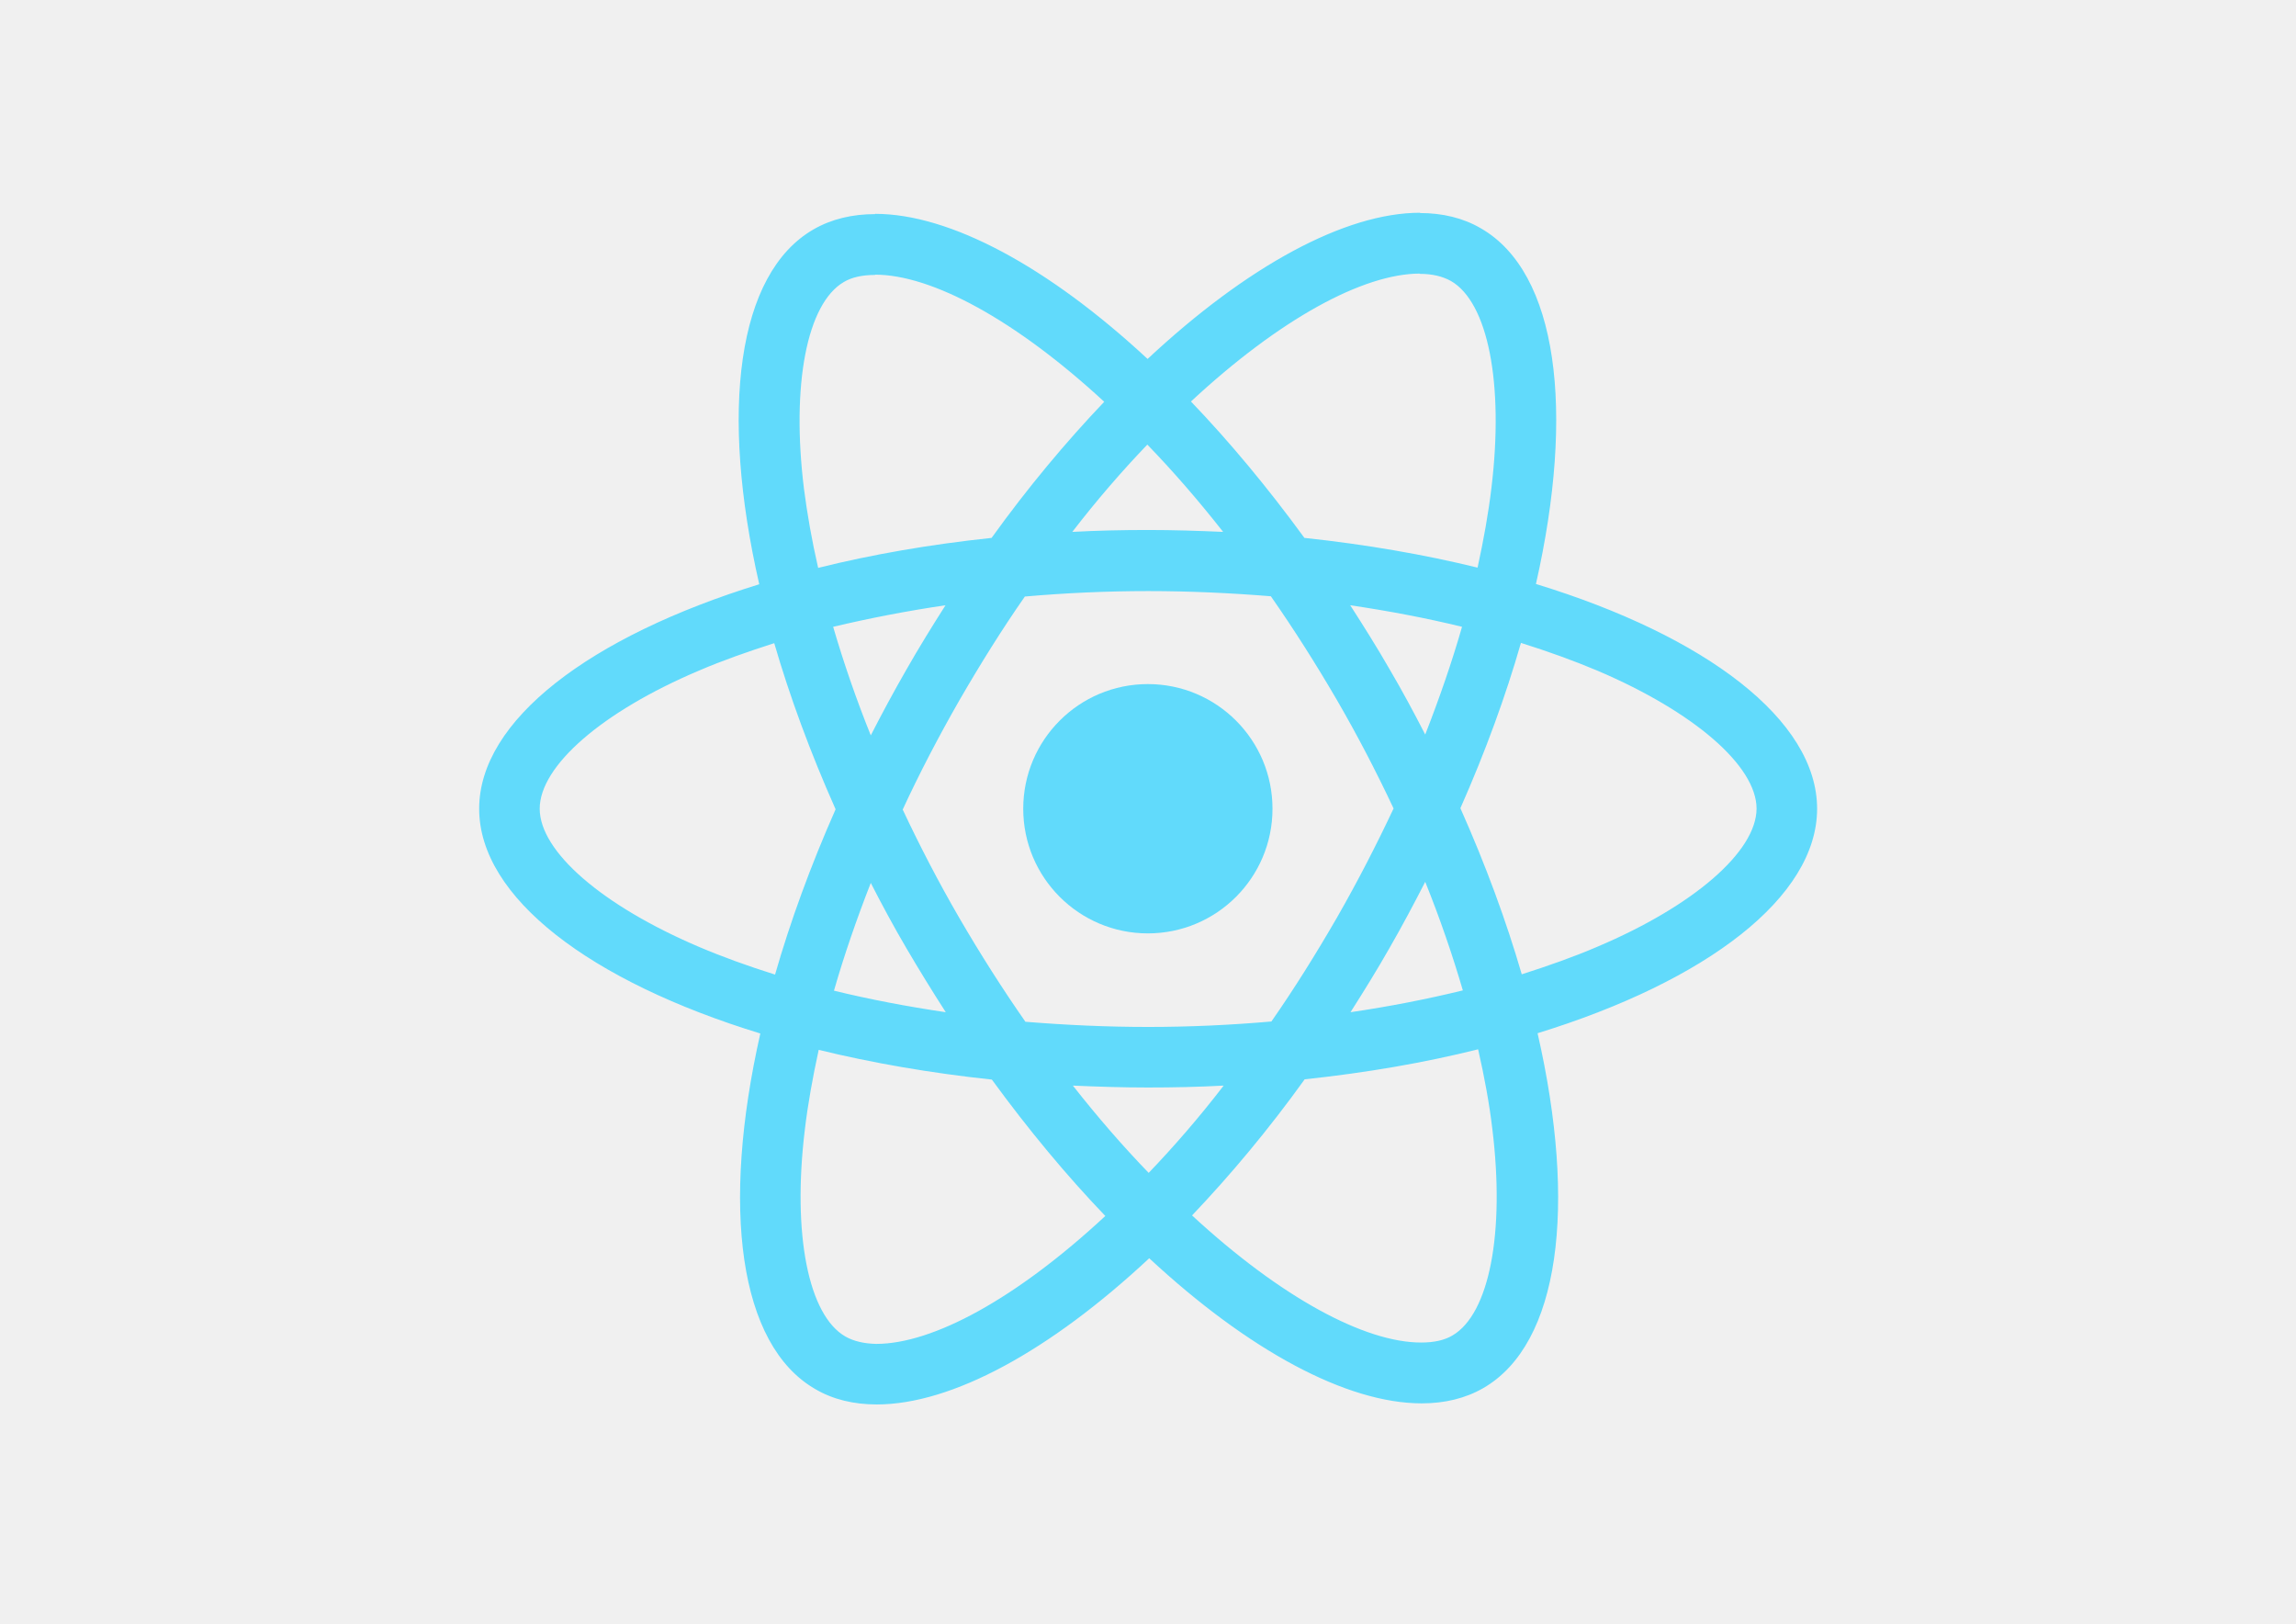
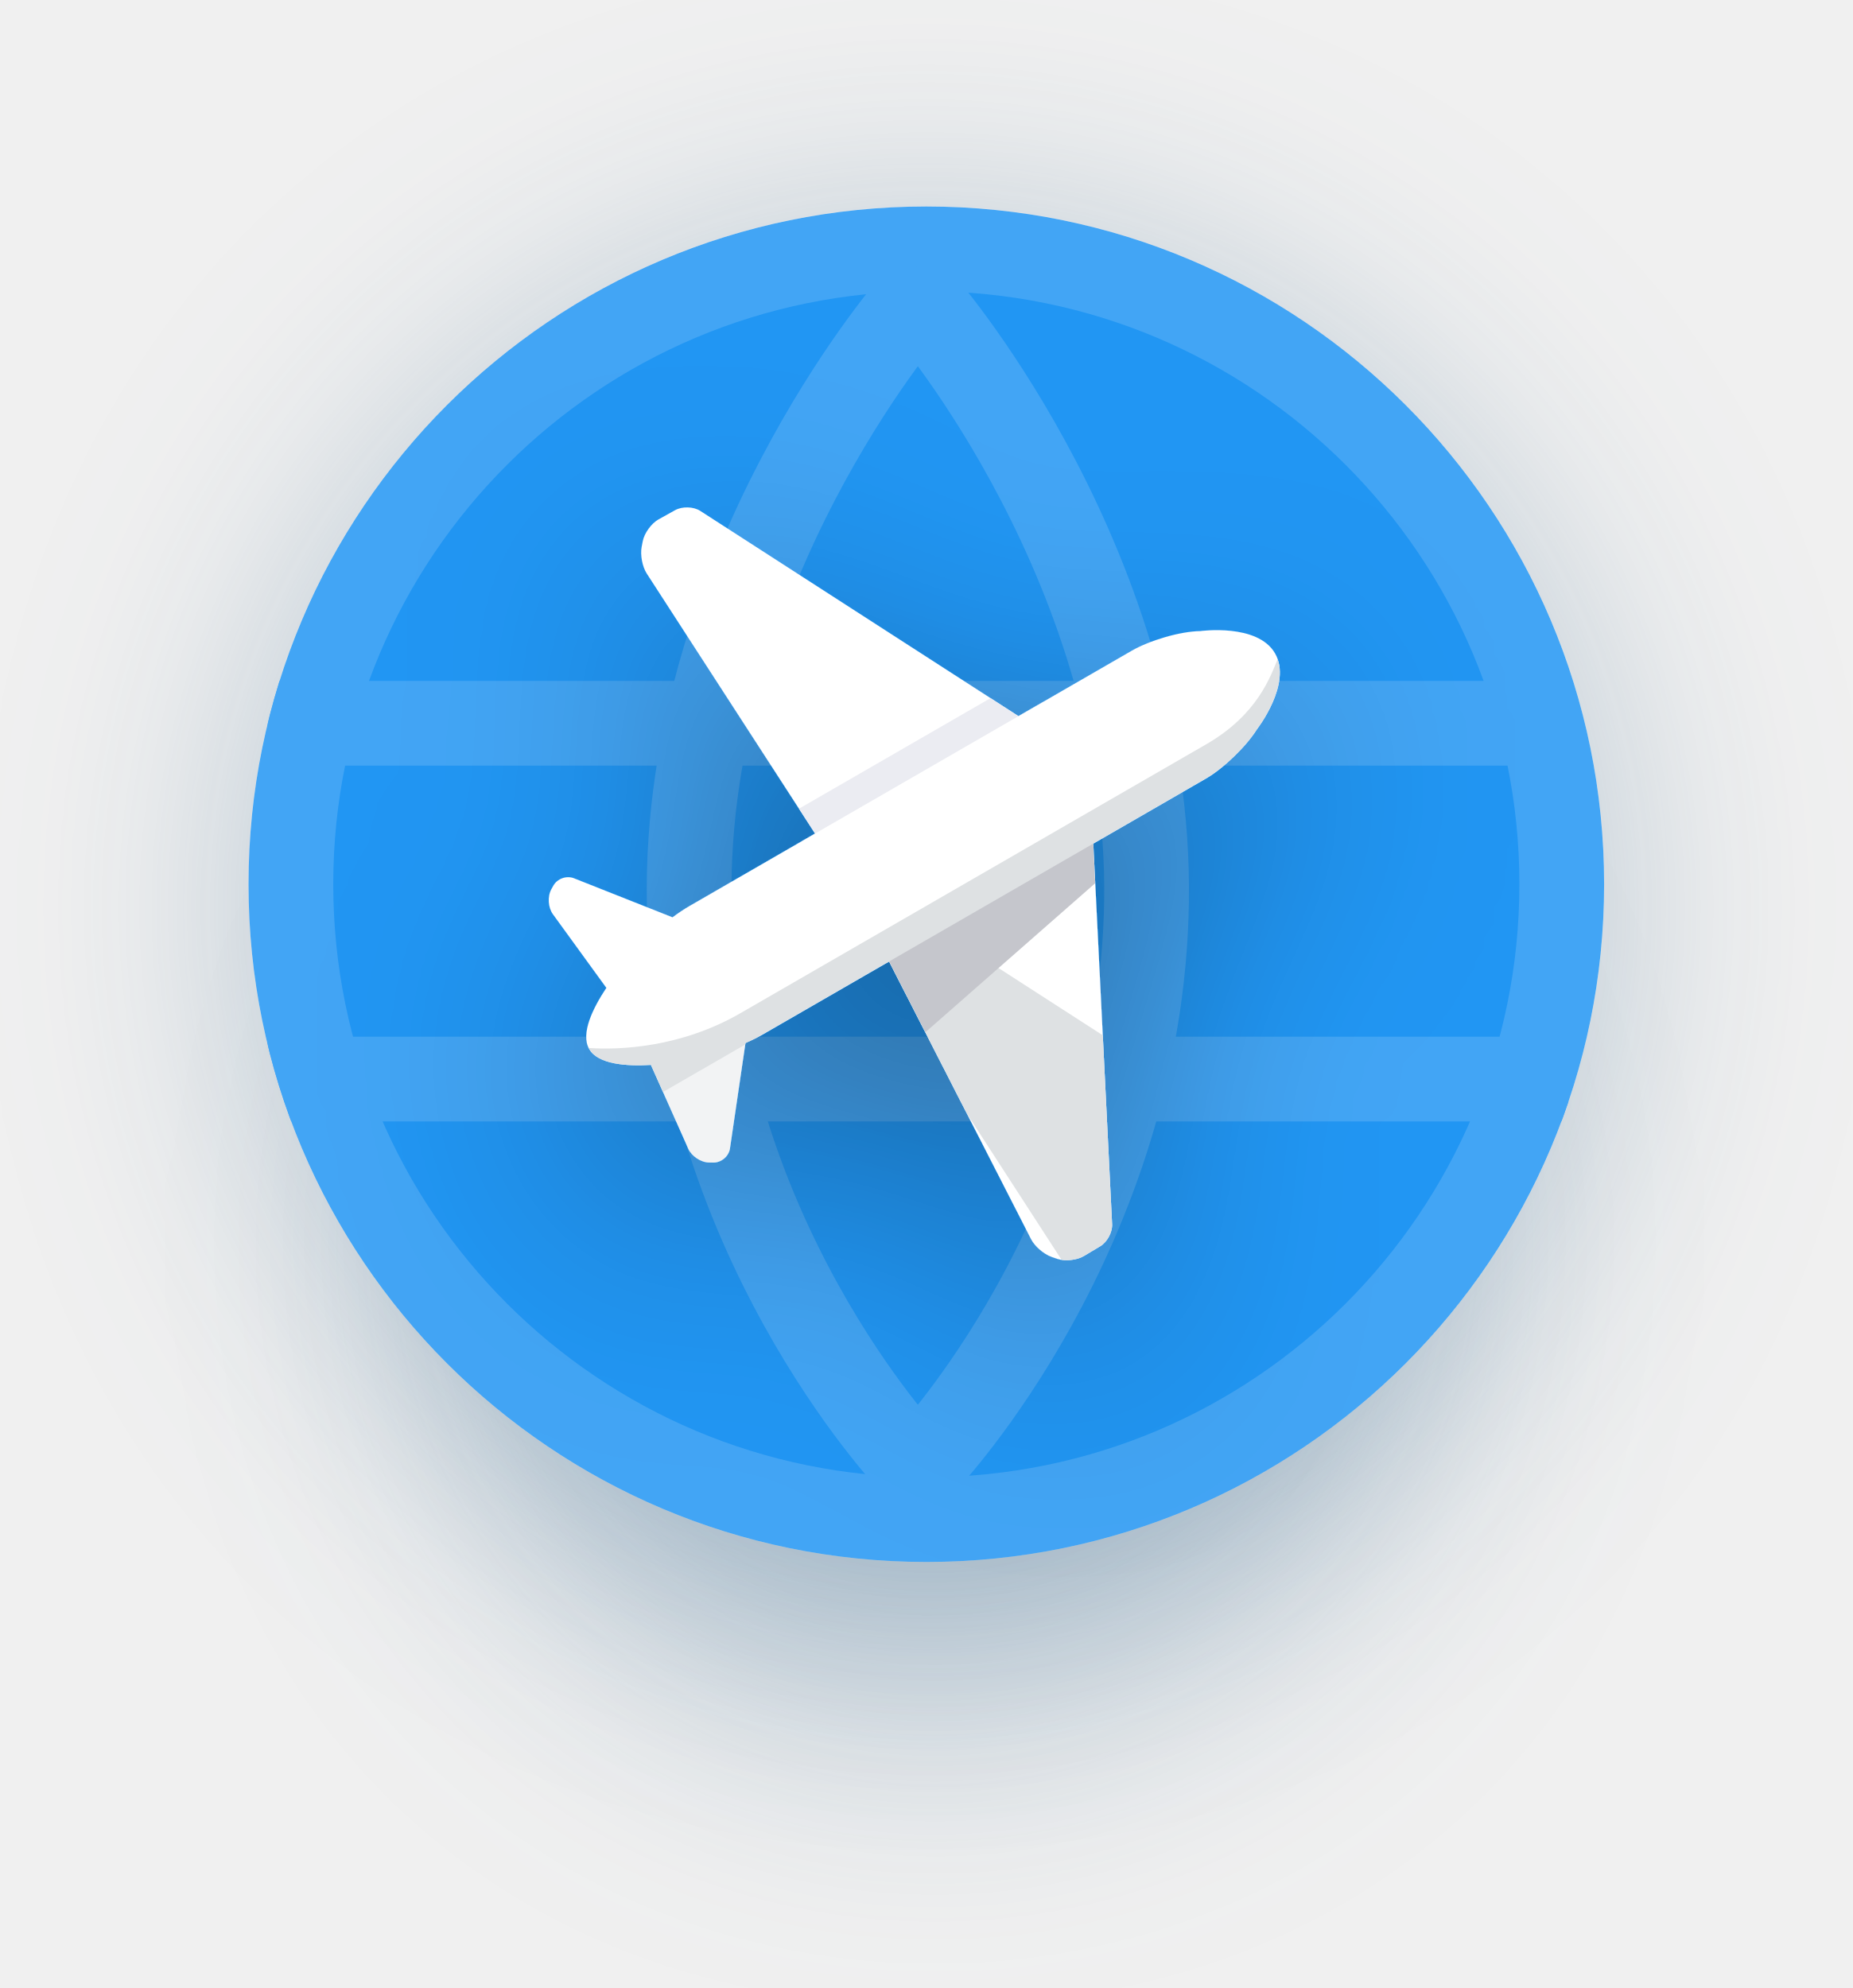
- <svg xmlns="http://www.w3.org/2000/svg" viewBox="0 0 841.9 595.3">
-   <g fill="#61DAFB">
-     <path d="M666.3 296.5c0-32.5-40.7-63.3-103.1-82.4 14.4-63.6 8-114.2-20.2-130.4-6.5-3.8-14.1-5.6-22.4-5.6v22.3c4.6 0 8.3.9 11.4 2.6 13.6 7.8 19.5 37.5 14.9 75.7-1.1 9.4-2.9 19.3-5.1 29.4-19.6-4.8-41-8.5-63.5-10.9-13.5-18.5-27.5-35.3-41.6-50 32.6-30.3 63.2-46.9 84-46.9V78c-27.5 0-63.5 19.6-99.9 53.6-36.4-33.8-72.4-53.2-99.9-53.2v22.3c20.7 0 51.4 16.5 84 46.6-14 14.7-28 31.4-41.3 49.9-22.6 2.4-44 6.1-63.6 11-2.3-10-4-19.7-5.2-29-4.7-38.2 1.1-67.9 14.6-75.8 3-1.8 6.9-2.6 11.5-2.6V78.5c-8.4 0-16 1.8-22.6 5.6-28.1 16.2-34.4 66.7-19.9 130.1-62.2 19.2-102.7 49.9-102.7 82.3 0 32.5 40.7 63.3 103.1 82.4-14.4 63.6-8 114.2 20.2 130.4 6.5 3.8 14.1 5.6 22.5 5.6 27.5 0 63.5-19.6 99.9-53.6 36.4 33.8 72.4 53.2 99.9 53.2 8.4 0 16-1.8 22.6-5.6 28.1-16.2 34.4-66.7 19.9-130.1 62-19.1 102.5-49.9 102.5-82.3zm-130.2-66.7c-3.7 12.9-8.3 26.2-13.5 39.5-4.1-8-8.4-16-13.1-24-4.6-8-9.5-15.8-14.4-23.4 14.2 2.1 27.9 4.7 41 7.9zm-45.8 106.5c-7.8 13.5-15.8 26.3-24.1 38.2-14.9 1.3-30 2-45.2 2-15.1 0-30.2-.7-45-1.9-8.3-11.9-16.4-24.6-24.2-38-7.6-13.1-14.5-26.4-20.8-39.8 6.2-13.4 13.2-26.8 20.7-39.9 7.8-13.5 15.8-26.3 24.1-38.2 14.9-1.3 30-2 45.2-2 15.1 0 30.2.7 45 1.9 8.3 11.9 16.4 24.6 24.2 38 7.6 13.1 14.5 26.4 20.8 39.8-6.3 13.4-13.2 26.8-20.7 39.9zm32.3-13c5.4 13.4 10 26.8 13.8 39.8-13.1 3.2-26.9 5.9-41.2 8 4.9-7.7 9.8-15.6 14.4-23.7 4.6-8 8.9-16.1 13-24.1zM421.2 430c-9.3-9.6-18.6-20.3-27.8-32 9 .4 18.2.7 27.5.7 9.4 0 18.7-.2 27.8-.7-9 11.7-18.3 22.4-27.5 32zm-74.4-58.9c-14.2-2.1-27.9-4.7-41-7.9 3.7-12.9 8.3-26.2 13.5-39.5 4.1 8 8.4 16 13.1 24 4.7 8 9.5 15.8 14.4 23.4zM420.7 163c9.3 9.6 18.6 20.3 27.8 32-9-.4-18.2-.7-27.5-.7-9.4 0-18.7.2-27.8.7 9-11.7 18.3-22.4 27.5-32zm-74 58.9c-4.9 7.7-9.8 15.6-14.4 23.7-4.6 8-8.9 16-13 24-5.4-13.4-10-26.8-13.8-39.8 13.1-3.1 26.9-5.8 41.2-7.9zm-90.5 125.2c-35.4-15.1-58.3-34.9-58.3-50.6 0-15.7 22.9-35.6 58.3-50.6 8.6-3.7 18-7 27.7-10.1 5.7 19.6 13.2 40 22.5 60.9-9.2 20.8-16.6 41.1-22.2 60.6-9.9-3.1-19.3-6.5-28-10.2zM310 490c-13.6-7.8-19.5-37.5-14.9-75.7 1.1-9.4 2.9-19.3 5.1-29.4 19.6 4.8 41 8.5 63.5 10.9 13.5 18.5 27.5 35.3 41.6 50-32.6 30.3-63.2 46.9-84 46.9-4.5-.1-8.3-1-11.3-2.7zm237.2-76.2c4.7 38.2-1.1 67.9-14.6 75.8-3 1.8-6.9 2.6-11.5 2.6-20.7 0-51.4-16.5-84-46.6 14-14.7 28-31.4 41.3-49.9 22.6-2.4 44-6.1 63.6-11 2.3 10.1 4.1 19.8 5.2 29.1zm38.5-66.7c-8.6 3.7-18 7-27.7 10.1-5.7-19.6-13.2-40-22.5-60.9 9.2-20.8 16.6-41.1 22.2-60.6 9.9 3.1 19.3 6.5 28.1 10.2 35.4 15.1 58.3 34.9 58.3 50.6-.1 15.7-23 35.6-58.4 50.6zM320.8 78.4z" />
-     <circle cx="420.9" cy="296.5" r="45.7" />
-     <path d="M520.5 78.1z" />
+ <svg xmlns="http://www.w3.org/2000/svg" xmlns:xlink="http://www.w3.org/1999/xlink" width="82px" height="88px" viewBox="0 0 82 88" version="1.1">
+   <defs>
+     <linearGradient x1="62.641%" y1="94.445%" x2="12.603%" y2="8.707%" id="linearGradient-1">
+       <stop stop-color="#1696E9" offset="0%" />
+       <stop stop-color="#1BA1F0" offset="100%" />
+     </linearGradient>
+     <circle id="path-2" cx="30.375" cy="37.875" r="22.125" />
+     <filter x="-46.3%" y="-28.2%" width="192.7%" height="192.7%" filterUnits="objectBoundingBox" id="filter-3">
+       <feOffset dx="0" dy="8" in="SourceAlpha" result="shadowOffsetOuter1" />
+       <feGaussianBlur stdDeviation="5.5" in="shadowOffsetOuter1" result="shadowBlurOuter1" />
+       <feColorMatrix values="0 0 0 0 0.216   0 0 0 0 0.408   0 0 0 0 0.557  0 0 0 0.25 0" type="matrix" in="shadowBlurOuter1" />
+     </filter>
+     <circle id="path-4" cx="30" cy="30" r="30" />
+     <filter x="-28.3%" y="-26.7%" width="156.7%" height="156.7%" filterUnits="objectBoundingBox" id="filter-6">
+       <feOffset dx="0" dy="1" in="SourceAlpha" result="shadowOffsetOuter1" />
+       <feGaussianBlur stdDeviation="5.5" in="shadowOffsetOuter1" result="shadowBlurOuter1" />
+       <feComposite in="shadowBlurOuter1" in2="SourceAlpha" operator="out" result="shadowBlurOuter1" />
+       <feColorMatrix values="0 0 0 0 0.216   0 0 0 0 0.408   0 0 0 0 0.557  0 0 0 0.3 0" type="matrix" in="shadowBlurOuter1" />
+     </filter>
+     <filter x="-56.7%" y="-55.7%" width="213.5%" height="211.3%" filterUnits="objectBoundingBox" id="filter-7">
+       <feOffset dx="0" dy="4" in="SourceAlpha" result="shadowOffsetOuter1" />
+       <feGaussianBlur stdDeviation="5.5" in="shadowOffsetOuter1" result="shadowBlurOuter1" />
+       <feColorMatrix values="0 0 0 0 0   0 0 0 0 0   0 0 0 0 0  0 0 0 0.35 0" type="matrix" in="shadowBlurOuter1" result="shadowMatrixOuter1" />
+       <feMerge>
+         <feMergeNode in="shadowMatrixOuter1" />
+         <feMergeNode in="SourceGraphic" />
+       </feMerge>
+     </filter>
+     <path d="M22.91,21.612 L22.91,28.062 C22.91,28.317 22.891,28.611 22.855,28.923 L26.553,31.85 C26.834,32.072 26.909,32.503 26.723,32.812 L26.633,32.961 C26.443,33.277 26.002,33.491 25.641,33.453 L21.603,33.03 C21.117,34.002 20.412,35.045 19.629,35.045 C18.846,35.045 18.147,34.004 17.665,33.033 L13.659,33.453 C13.298,33.491 12.858,33.277 12.667,32.961 L12.578,32.812 C12.391,32.503 12.467,32.072 12.748,31.85 L16.426,28.938 C16.388,28.621 16.368,28.321 16.368,28.062 L16.368,21.617 L2.674,22.316 C2.32,22.334 1.816,22.16 1.538,21.919 L1.345,21.751 C1.072,21.514 0.855,21.024 0.861,20.666 L0.874,19.83 C0.88,19.468 1.137,19.045 1.457,18.88 L16.368,11.226 L16.368,5.436 C16.368,4.539 16.688,3.165 17.133,2.37 C17.133,2.37 18.093,4.02145499e-14 19.64,3.90798505e-14 C21.186,3.90798505e-14 22.152,2.381 22.152,2.381 C22.571,3.171 22.91,4.533 22.91,5.436 L22.91,11.177 L37.916,18.88 C38.235,19.045 38.493,19.468 38.499,19.83 L38.512,20.666 C38.518,21.024 38.301,21.514 38.028,21.751 L37.834,21.919 C37.557,22.16 37.053,22.334 36.698,22.316 L22.91,21.612 Z" id="path-8" />
+   </defs>
+   <g id="Page-1" stroke="none" stroke-width="1" fill="none" fill-rule="evenodd">
+     <g id="1024" transform="translate(-471, -41)">
+       <g id="Logo" transform="translate(482, 50)">
+         <g id="Group-3" transform="translate(0, 0.140845)">
+           <g id="Oval" fill="black" fill-opacity="1">
+             <use filter="url(#filter-3)" xlink:href="#path-2" />
+           </g>
+           <mask id="mask-5" fill="white">
+             <use xlink:href="#path-4" />
+           </mask>
+           <g id="Oval">
+             <use fill="black" fill-opacity="1" filter="url(#filter-6)" xlink:href="#path-4" />
+             <circle stroke="#42A5F5" stroke-width="3.75" stroke-linejoin="square" fill="#2196F3" fill-rule="evenodd" cx="30" cy="30" r="28.125" />
+           </g>
+           <g id="Group-2" mask="url(#mask-5)" stroke="#42A5F5" stroke-width="3.75">
+             <g transform="translate(2.25, 4.5)">
+               <path d="M0.464,18.375 L54.286,18.375" id="Line" stroke-linecap="square" />
+               <path d="M0.464,34.125 L54.286,34.125" id="Line" stroke-linecap="square" />
+               <path d="M27,0 C27,0 17.038,11.578 17.253,26.25 C17.469,40.922 27,51 27,51" id="Path-2" stroke-linecap="round" stroke-linejoin="round" />
+               <path d="M37.5,0 C37.5,0 27.538,11.578 27.753,26.25 C27.969,40.922 37.5,51 37.5,51" id="Path-2" stroke-linecap="round" stroke-linejoin="round" transform="translate(32.625, 25.5) scale(-1, 1) translate(-32.625, -25.5) " />
+             </g>
+           </g>
+         </g>
+         <g id="Group-7" filter="url(#filter-7)" transform="translate(3.460597, 2.077465)">
+           <g id="Plane-Icon" transform="translate(26.31572, 26.72318) rotate(-300) translate(-26.31572, -26.72318) translate(6.815723, 8.723178)">
+             <mask id="mask-9" fill="white">
+               <use xlink:href="#path-8" />
+             </mask>
+             <use id="Combined-Shape" fill="#FFFFFF" xlink:href="#path-8" />
+             <polygon id="Rectangle-7" fill="#EBECF2" mask="url(#mask-9)" points="15.059 9.94 16.368 9.94 16.368 22.348 15.059 22.348" />
+             <path d="M22.436,19.83 C22.442,19.468 22.699,19.045 23.019,18.88 L38.522,10.921 L38.522,21.587 L24.236,22.316 C23.882,22.334 23.378,22.16 23.1,21.919 L22.907,21.751 C22.634,21.514 22.417,21.024 22.423,20.666 L22.436,19.83 Z" id="Rectangle-5" fill="#DEE1E3" mask="url(#mask-9)" />
+             <path d="M21.492,33.018 C21.907,32.103 22.149,31.224 22.149,31.224 C22.378,30.574 22.564,29.608 22.65,28.761 L26.553,31.85 C26.834,32.072 26.909,32.503 26.723,32.812 L26.633,32.961 C26.443,33.277 26.002,33.491 25.641,33.453 L21.492,33.018 Z" id="Combined-Shape" fill="#DEE1E3" opacity="0.4" mask="url(#mask-9)" />
+             <path d="M26.426,21.791 L22.68,21.6 L22.68,11.058 L24.471,11.978 L26.426,21.791 Z" id="Combined-Shape" fill="#C5C6CC" mask="url(#mask-9)" />
+             <path d="M22.91,0.679 L22.91,35.078 C22.91,35.078 21.095,35.045 19.629,35.045 C19.611,35.045 19.593,35.045 19.576,35.044 C20.336,33.922 21.602,31.51 21.602,28.463 L21.602,4.648 C21.602,2.002 20.399,0.659 19.915,0.023 C21.267,0.251 22.91,0.679 22.91,0.679 Z" id="Combined-Shape" fill="#DEE1E3" mask="url(#mask-9)" />
+           </g>
+         </g>
+       </g>
+     </g>
  </g>
</svg>
